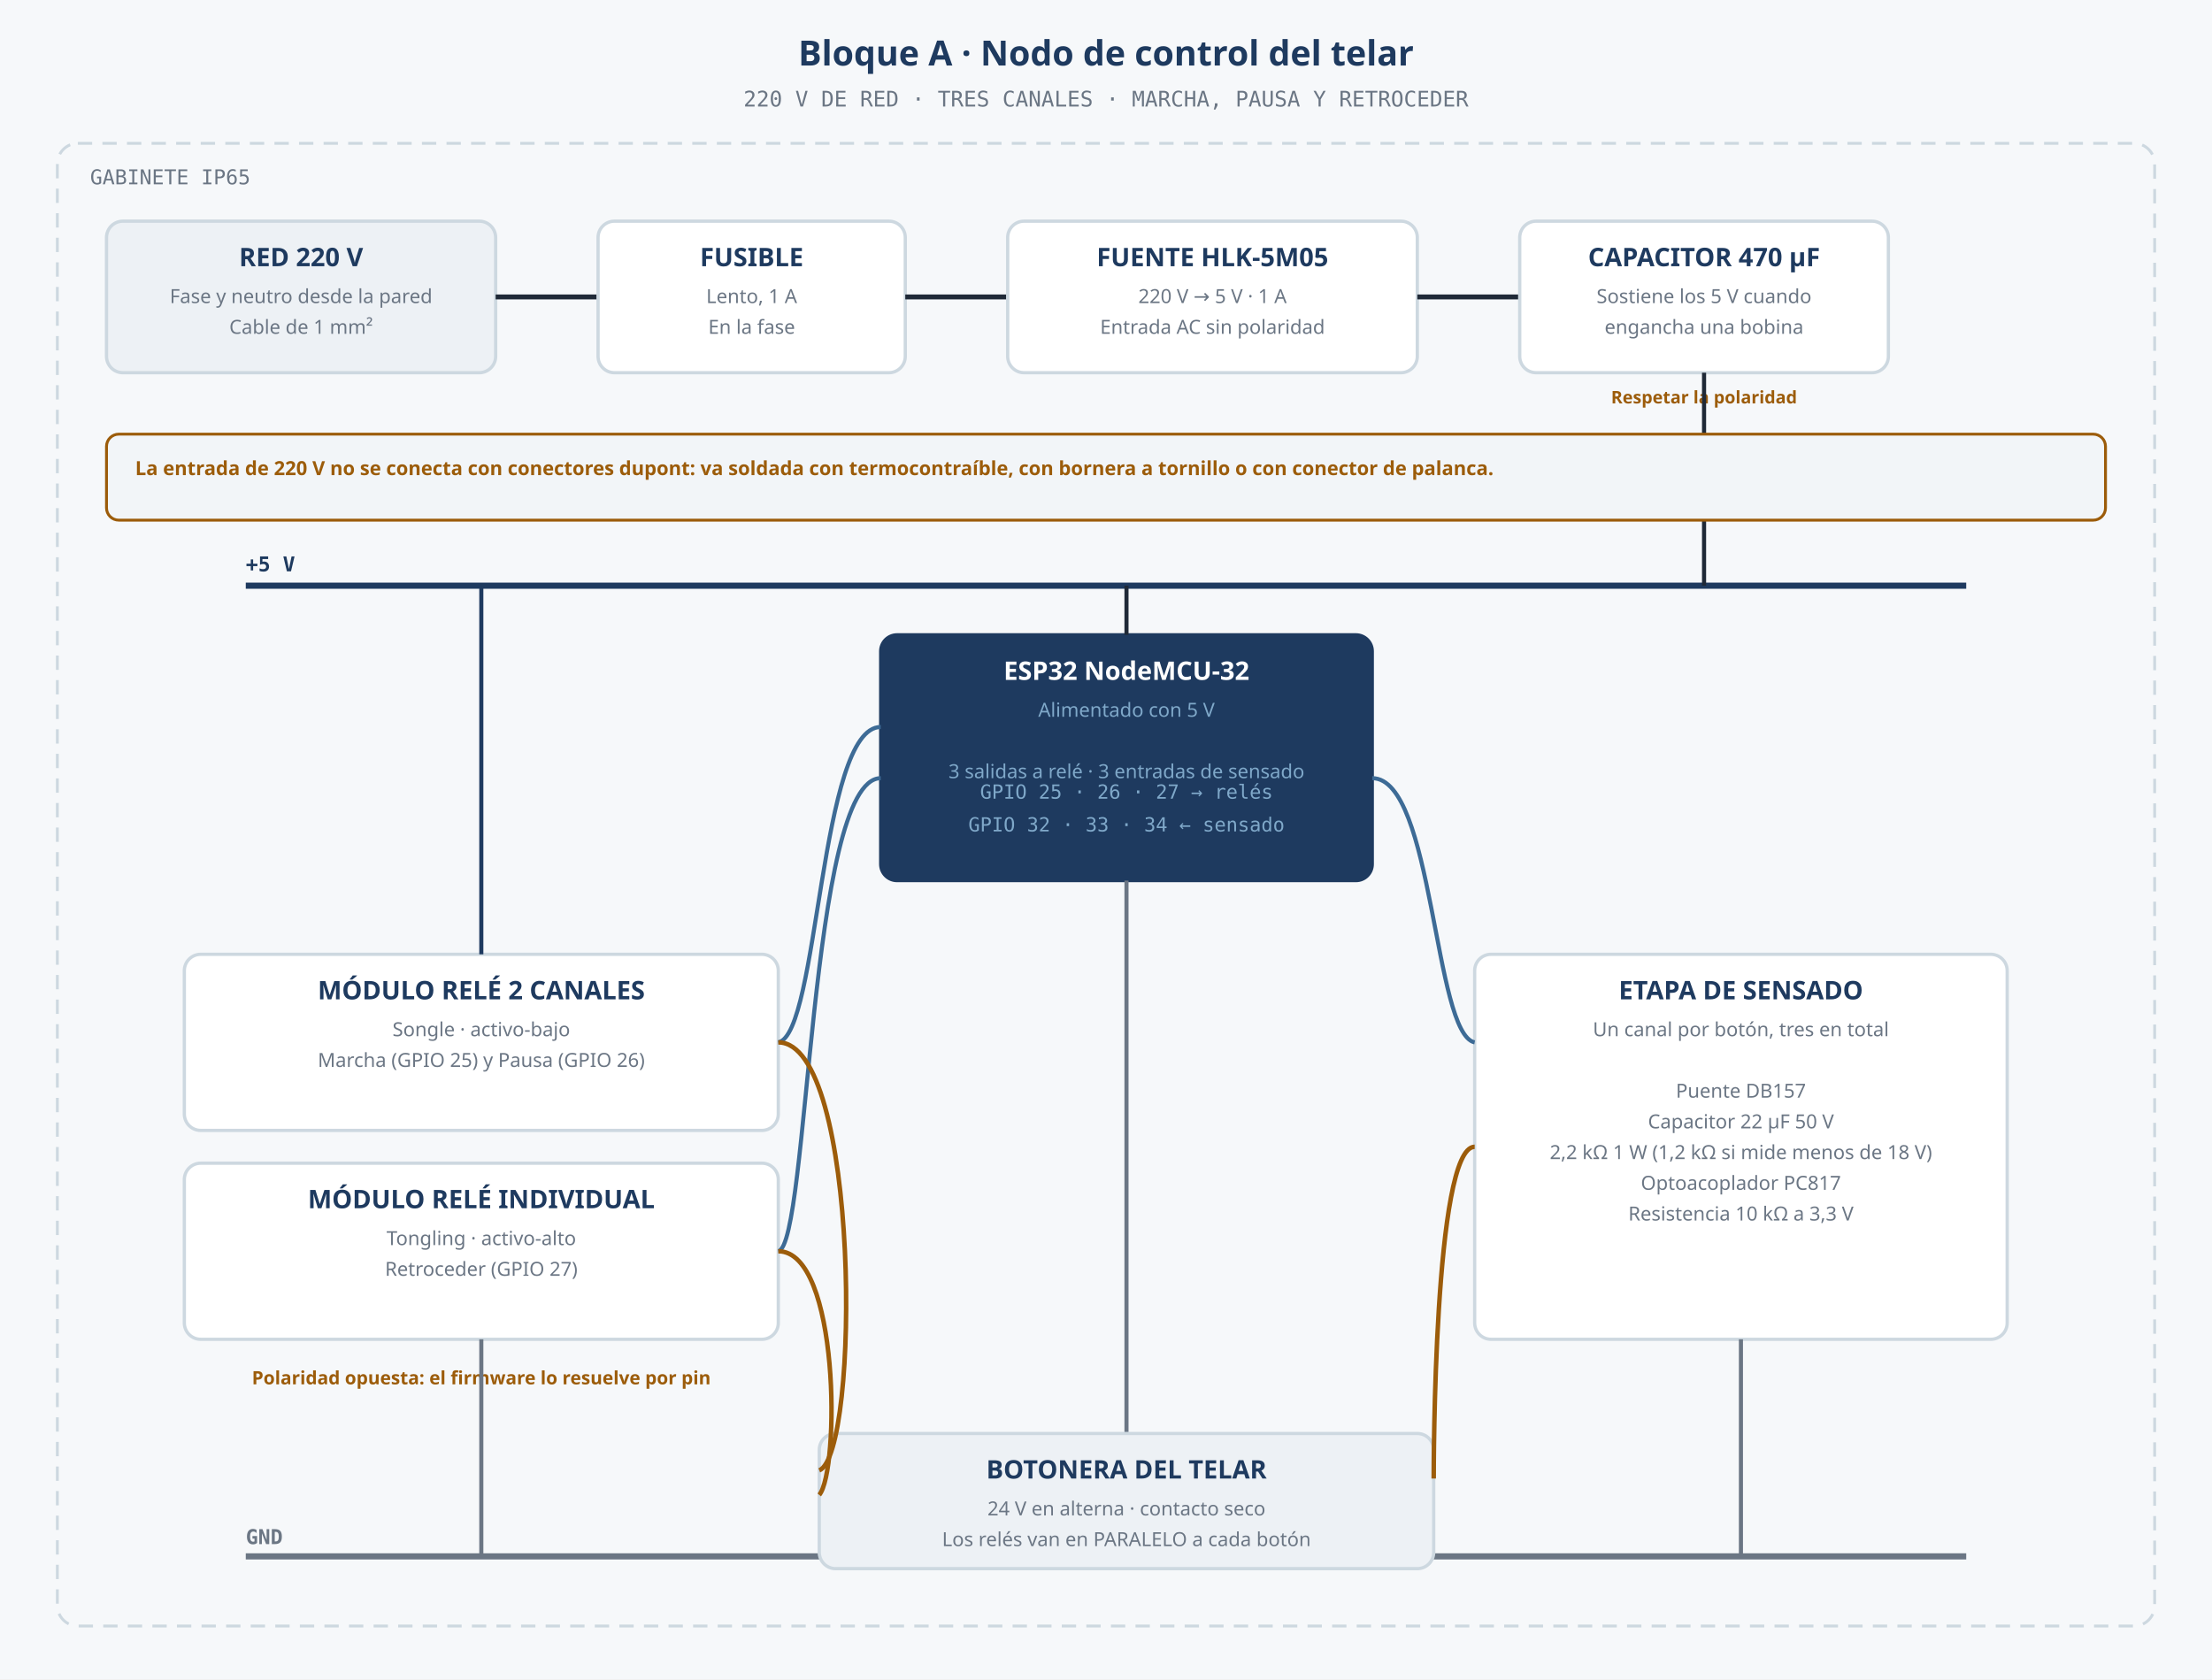
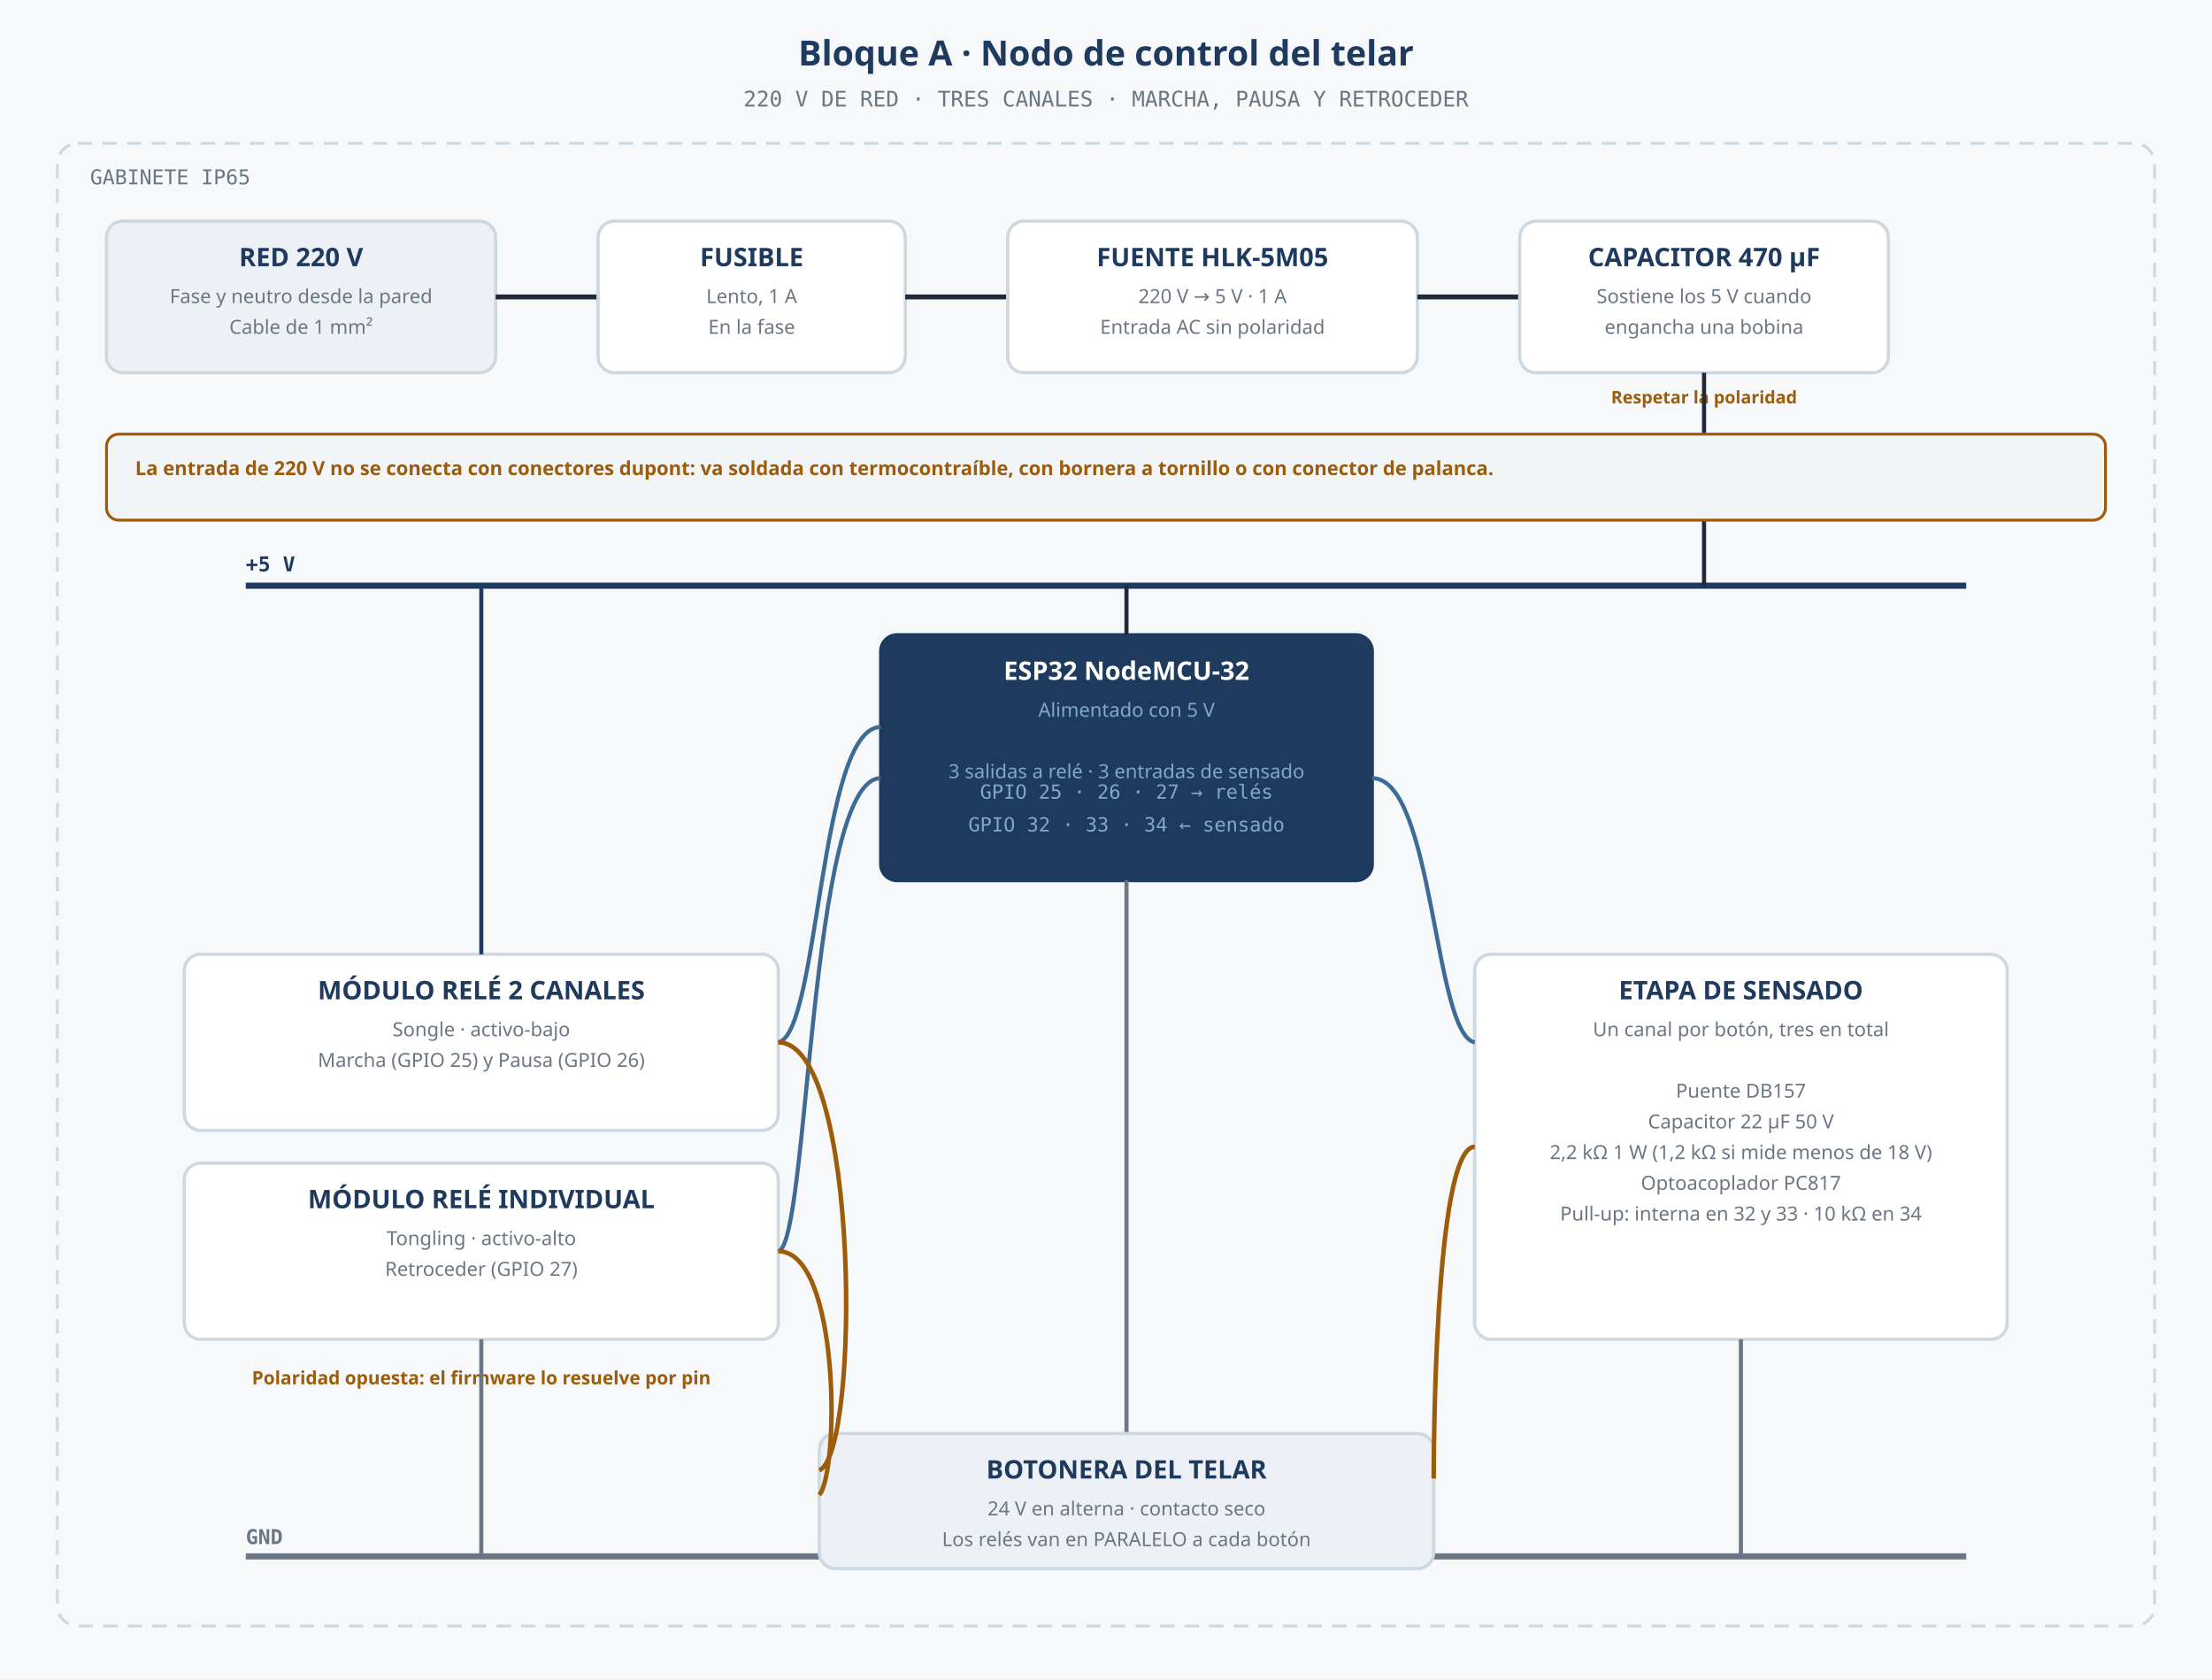
<svg xmlns="http://www.w3.org/2000/svg" viewBox="0 0 1080 820" font-family="IBM Plex Sans, system-ui, sans-serif">
  <rect width="1080" height="820" fill="#F6F8FA" />
  <text x="540.0" y="32" text-anchor="middle" font-size="17" font-weight="600" fill="#1E3A5F" font-family="Questrial, sans-serif">Bloque A · Nodo de control del telar</text>
  <text x="540.0" y="52" text-anchor="middle" font-size="10.5" fill="#6B7684" font-family="IBM Plex Mono, ui-monospace, monospace">220 V DE RED · TRES CANALES · MARCHA, PAUSA Y RETROCEDER</text>
  <rect x="28" y="70" width="1024" height="724" rx="10" fill="none" stroke="#CDD8E0" stroke-width="1.4" stroke-dasharray="7 5" />
  <text x="44" y="90" font-size="10" fill="#6B7684" font-family="IBM Plex Mono, ui-monospace, monospace">GABINETE IP65</text>
  <rect x="52" y="108" width="190" height="74" rx="8" fill="#EDF1F5" stroke="#CDD8E0" stroke-width="1.6" />
  <text x="147.0" y="130" text-anchor="middle" font-size="12.5" font-weight="600" fill="#1E3A5F" font-family="Questrial, sans-serif">RED 220 V</text>
  <text x="147.0" y="148" text-anchor="middle" font-size="9.5" fill="#6B7684">Fase y neutro desde la pared</text>
  <text x="147.0" y="163" text-anchor="middle" font-size="9.5" fill="#6B7684">Cable de 1 mm²</text>
  <line x1="242" y1="145" x2="292" y2="145" stroke="#1F2937" stroke-width="2.4" />
  <rect x="292" y="108" width="150" height="74" rx="8" fill="#FFFFFF" stroke="#CDD8E0" stroke-width="1.6" />
  <text x="367.0" y="130" text-anchor="middle" font-size="12.5" font-weight="600" fill="#1E3A5F" font-family="Questrial, sans-serif">FUSIBLE</text>
  <text x="367.0" y="148" text-anchor="middle" font-size="9.5" fill="#6B7684">Lento, 1 A</text>
  <text x="367.0" y="163" text-anchor="middle" font-size="9.5" fill="#6B7684">En la fase</text>
  <line x1="442" y1="145" x2="492" y2="145" stroke="#1F2937" stroke-width="2.4" />
  <rect x="492" y="108" width="200" height="74" rx="8" fill="#FFFFFF" stroke="#CDD8E0" stroke-width="1.6" />
  <text x="592.0" y="130" text-anchor="middle" font-size="12.5" font-weight="600" fill="#1E3A5F" font-family="Questrial, sans-serif">FUENTE HLK-5M05</text>
  <text x="592.0" y="148" text-anchor="middle" font-size="9.5" fill="#6B7684">220 V → 5 V · 1 A</text>
  <text x="592.0" y="163" text-anchor="middle" font-size="9.5" fill="#6B7684">Entrada AC sin polaridad</text>
  <line x1="692" y1="145" x2="742" y2="145" stroke="#1F2937" stroke-width="2.4" />
  <rect x="742" y="108" width="180" height="74" rx="8" fill="#FFFFFF" stroke="#CDD8E0" stroke-width="1.6" />
  <text x="832.0" y="130" text-anchor="middle" font-size="12.5" font-weight="600" fill="#1E3A5F" font-family="Questrial, sans-serif">CAPACITOR 470 µF</text>
  <text x="832.0" y="148" text-anchor="middle" font-size="9.5" fill="#6B7684">Sostiene los 5 V cuando</text>
  <text x="832.0" y="163" text-anchor="middle" font-size="9.5" fill="#6B7684">engancha una bobina</text>
  <text x="832" y="197" text-anchor="middle" font-size="8.5" fill="#9C5C0A" font-weight="bold">Respetar la polaridad</text>
  <line x1="120" y1="286" x2="960" y2="286" stroke="#1E3A5F" stroke-width="3" />
  <text x="120" y="279" font-size="10" fill="#1E3A5F" font-weight="bold" font-family="IBM Plex Mono, ui-monospace, monospace">+5 V</text>
  <line x1="120" y1="760" x2="960" y2="760" stroke="#6B7684" stroke-width="3" />
  <text x="120" y="754" font-size="10" fill="#6B7684" font-weight="bold" font-family="IBM Plex Mono, ui-monospace, monospace">GND</text>
  <line x1="832" y1="182" x2="832" y2="286" stroke="#1F2937" stroke-width="2" />
  <rect x="430" y="310" width="240" height="120" rx="8" fill="#1E3A5F" stroke="#1E3A5F" stroke-width="1.6" />
  <text x="550.0" y="332" text-anchor="middle" font-size="12.5" font-weight="600" fill="#FFFFFF" font-family="Questrial, sans-serif">ESP32 NodeMCU-32</text>
  <text x="550.0" y="350" text-anchor="middle" font-size="9.5" fill="#7FA8C9">Alimentado con 5 V</text>
  <text x="550.0" y="365" text-anchor="middle" font-size="9.5" fill="#7FA8C9" />
  <text x="550.0" y="380" text-anchor="middle" font-size="9.5" fill="#7FA8C9">3 salidas a relé · 3 entradas de sensado</text>
  <text x="550" y="390" text-anchor="middle" font-size="9.5" fill="#7FA8C9" font-family="IBM Plex Mono, ui-monospace, monospace">GPIO 25 · 26 · 27   →   relés</text>
  <text x="550" y="406" text-anchor="middle" font-size="9.5" fill="#7FA8C9" font-family="IBM Plex Mono, ui-monospace, monospace">GPIO 32 · 33 · 34   ←   sensado</text>
  <line x1="550" y1="286" x2="550" y2="310" stroke="#1F2937" stroke-width="2" />
  <line x1="550" y1="430" x2="550" y2="760" stroke="#6B7684" stroke-width="2" />
  <rect x="90" y="466" width="290" height="86" rx="8" fill="#FFFFFF" stroke="#CDD8E0" stroke-width="1.6" />
  <text x="235.0" y="488" text-anchor="middle" font-size="12.5" font-weight="600" fill="#1E3A5F" font-family="Questrial, sans-serif">MÓDULO RELÉ 2 CANALES</text>
  <text x="235.0" y="506" text-anchor="middle" font-size="9.5" fill="#6B7684">Songle · activo-bajo</text>
  <text x="235.0" y="521" text-anchor="middle" font-size="9.5" fill="#6B7684">Marcha (GPIO 25) y Pausa (GPIO 26)</text>
  <rect x="90" y="568" width="290" height="86" rx="8" fill="#FFFFFF" stroke="#CDD8E0" stroke-width="1.6" />
  <text x="235.0" y="590" text-anchor="middle" font-size="12.5" font-weight="600" fill="#1E3A5F" font-family="Questrial, sans-serif">MÓDULO RELÉ INDIVIDUAL</text>
  <text x="235.0" y="608" text-anchor="middle" font-size="9.5" fill="#6B7684">Tongling · activo-alto</text>
  <text x="235.0" y="623" text-anchor="middle" font-size="9.5" fill="#6B7684">Retroceder (GPIO 27)</text>
  <text x="235" y="676" text-anchor="middle" font-size="9" fill="#9C5C0A" font-weight="bold">Polaridad opuesta: el firmware lo resuelve por pin</text>
  <path d="M430 355 C 400 355, 400 505, 380 509" fill="none" stroke="#3D6B96" stroke-width="2" />
  <path d="M430 380 C 395 380, 395 608, 380 611" fill="none" stroke="#3D6B96" stroke-width="2" />
  <line x1="235" y1="286" x2="235" y2="466" stroke="#1E3A5F" stroke-width="2" />
  <line x1="235" y1="654" x2="235" y2="760" stroke="#6B7684" stroke-width="2" />
  <rect x="720" y="466" width="260" height="188" rx="8" fill="#FFFFFF" stroke="#CDD8E0" stroke-width="1.6" />
  <text x="850.0" y="488" text-anchor="middle" font-size="12.5" font-weight="600" fill="#1E3A5F" font-family="Questrial, sans-serif">ETAPA DE SENSADO</text>
  <text x="850.0" y="506" text-anchor="middle" font-size="9.5" fill="#6B7684">Un canal por botón, tres en total</text>
  <text x="850.0" y="521" text-anchor="middle" font-size="9.5" fill="#6B7684" />
  <text x="850.0" y="536" text-anchor="middle" font-size="9.5" fill="#6B7684">Puente DB157</text>
  <text x="850.0" y="551" text-anchor="middle" font-size="9.5" fill="#6B7684">Capacitor 22 µF 50 V</text>
  <text x="850.0" y="566" text-anchor="middle" font-size="9.5" fill="#6B7684">2,2 kΩ 1 W (1,2 kΩ si mide menos de 18 V)</text>
  <text x="850.0" y="581" text-anchor="middle" font-size="9.5" fill="#6B7684">Optoacoplador PC817</text>
-   <text x="850.0" y="596" text-anchor="middle" font-size="9.5" fill="#6B7684">Resistencia 10 kΩ a 3,3 V</text>
+   <text x="850.0" y="596" text-anchor="middle" font-size="9.5" fill="#6B7684">Pull-up: interna en 32 y 33 · 10 kΩ en 34</text>
  <path d="M670 380 C 700 380, 700 505, 720 509" fill="none" stroke="#3D6B96" stroke-width="2" />
  <line x1="850" y1="654" x2="850" y2="760" stroke="#6B7684" stroke-width="2" />
  <rect x="28" y="796" width="1024" height="1" fill="none" />
  <rect x="400" y="700" width="300" height="66" rx="8" fill="#EDF1F5" stroke="#CDD8E0" stroke-width="1.6" />
  <text x="550.0" y="722" text-anchor="middle" font-size="12.5" font-weight="600" fill="#1E3A5F" font-family="Questrial, sans-serif">BOTONERA DEL TELAR</text>
  <text x="550.0" y="740" text-anchor="middle" font-size="9.5" fill="#6B7684">24 V en alterna · contacto seco</text>
  <text x="550.0" y="755" text-anchor="middle" font-size="9.5" fill="#6B7684">Los relés van en PARALELO a cada botón</text>
  <path d="M380 509 C 420 509, 420 710, 400 718" fill="none" stroke="#9C5C0A" stroke-width="2.2" />
  <path d="M380 611 C 410 611, 410 718, 400 730" fill="none" stroke="#9C5C0A" stroke-width="2.2" />
  <path d="M720 560 C 700 560, 700 718, 700 722" fill="none" stroke="#9C5C0A" stroke-width="2.2" />
  <rect x="52" y="212" width="976" height="42" rx="6" fill="#F2F5F8" stroke="#9C5C0A" stroke-width="1.4" />
  <text x="66" y="232" font-size="9.5" font-weight="bold" fill="#9C5C0A">La entrada de 220 V no se conecta con conectores dupont: va soldada con termocontraíble, con bornera a tornillo o con conector de palanca.</text>
</svg>
